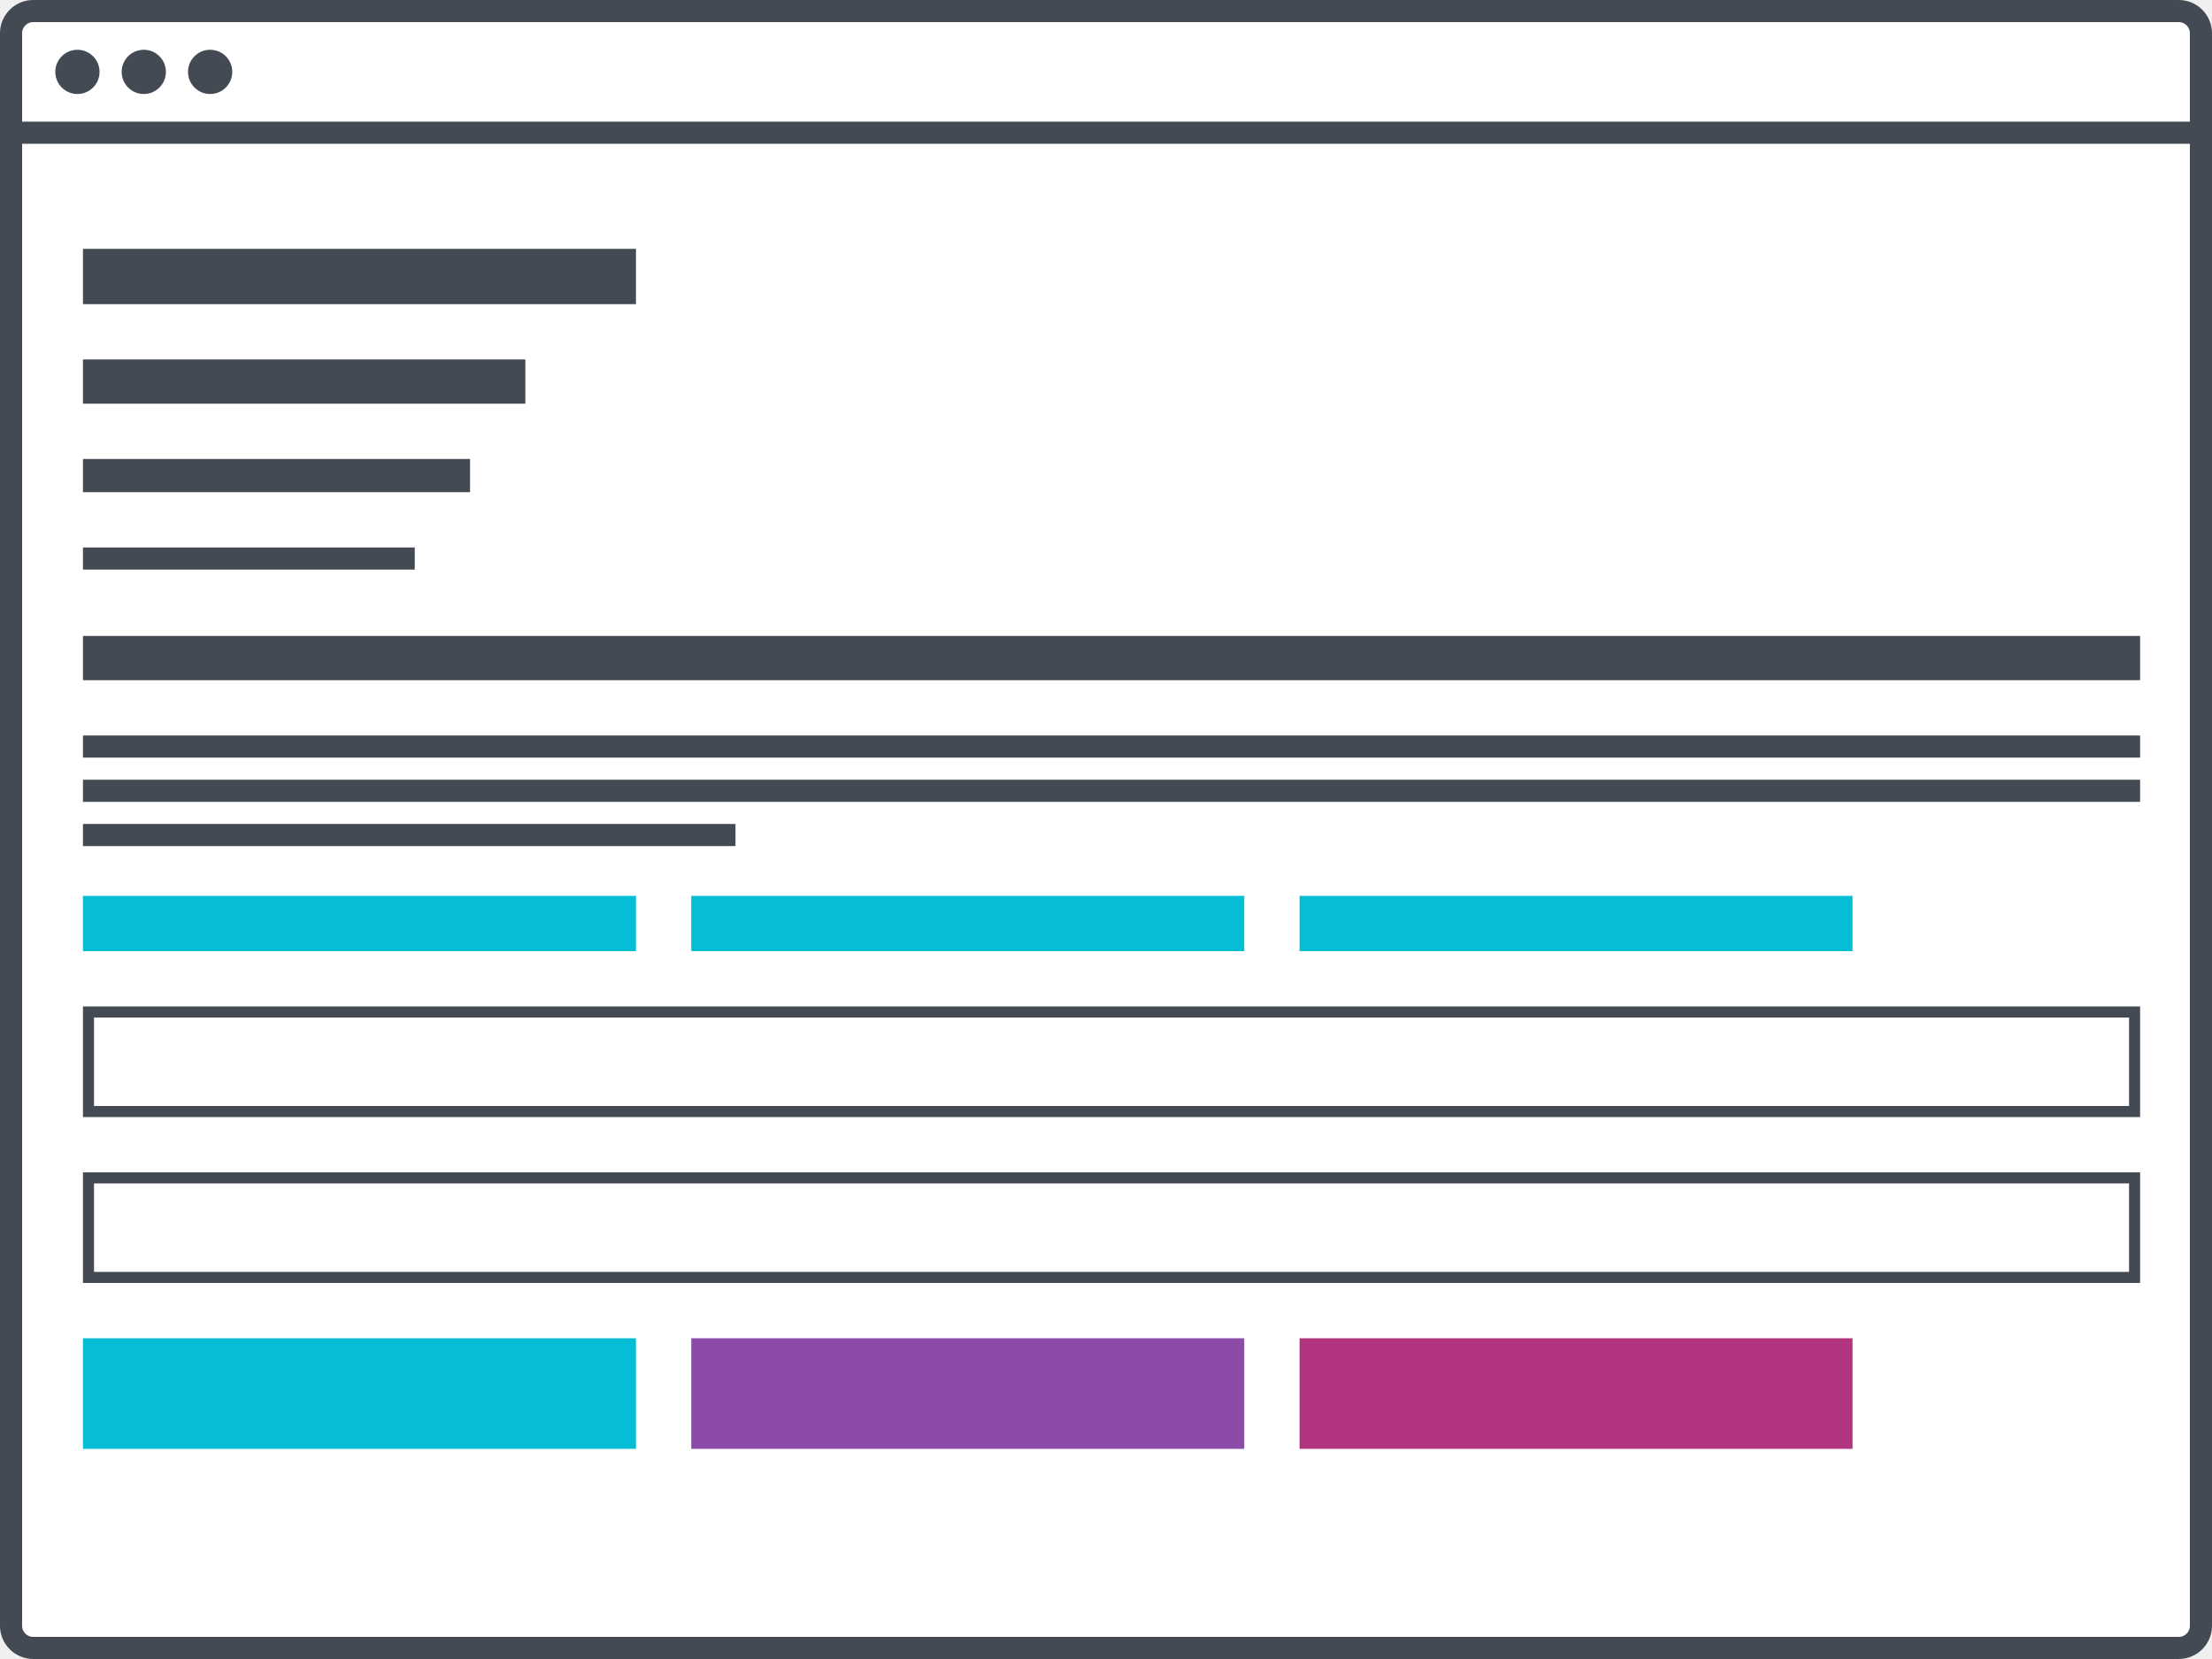
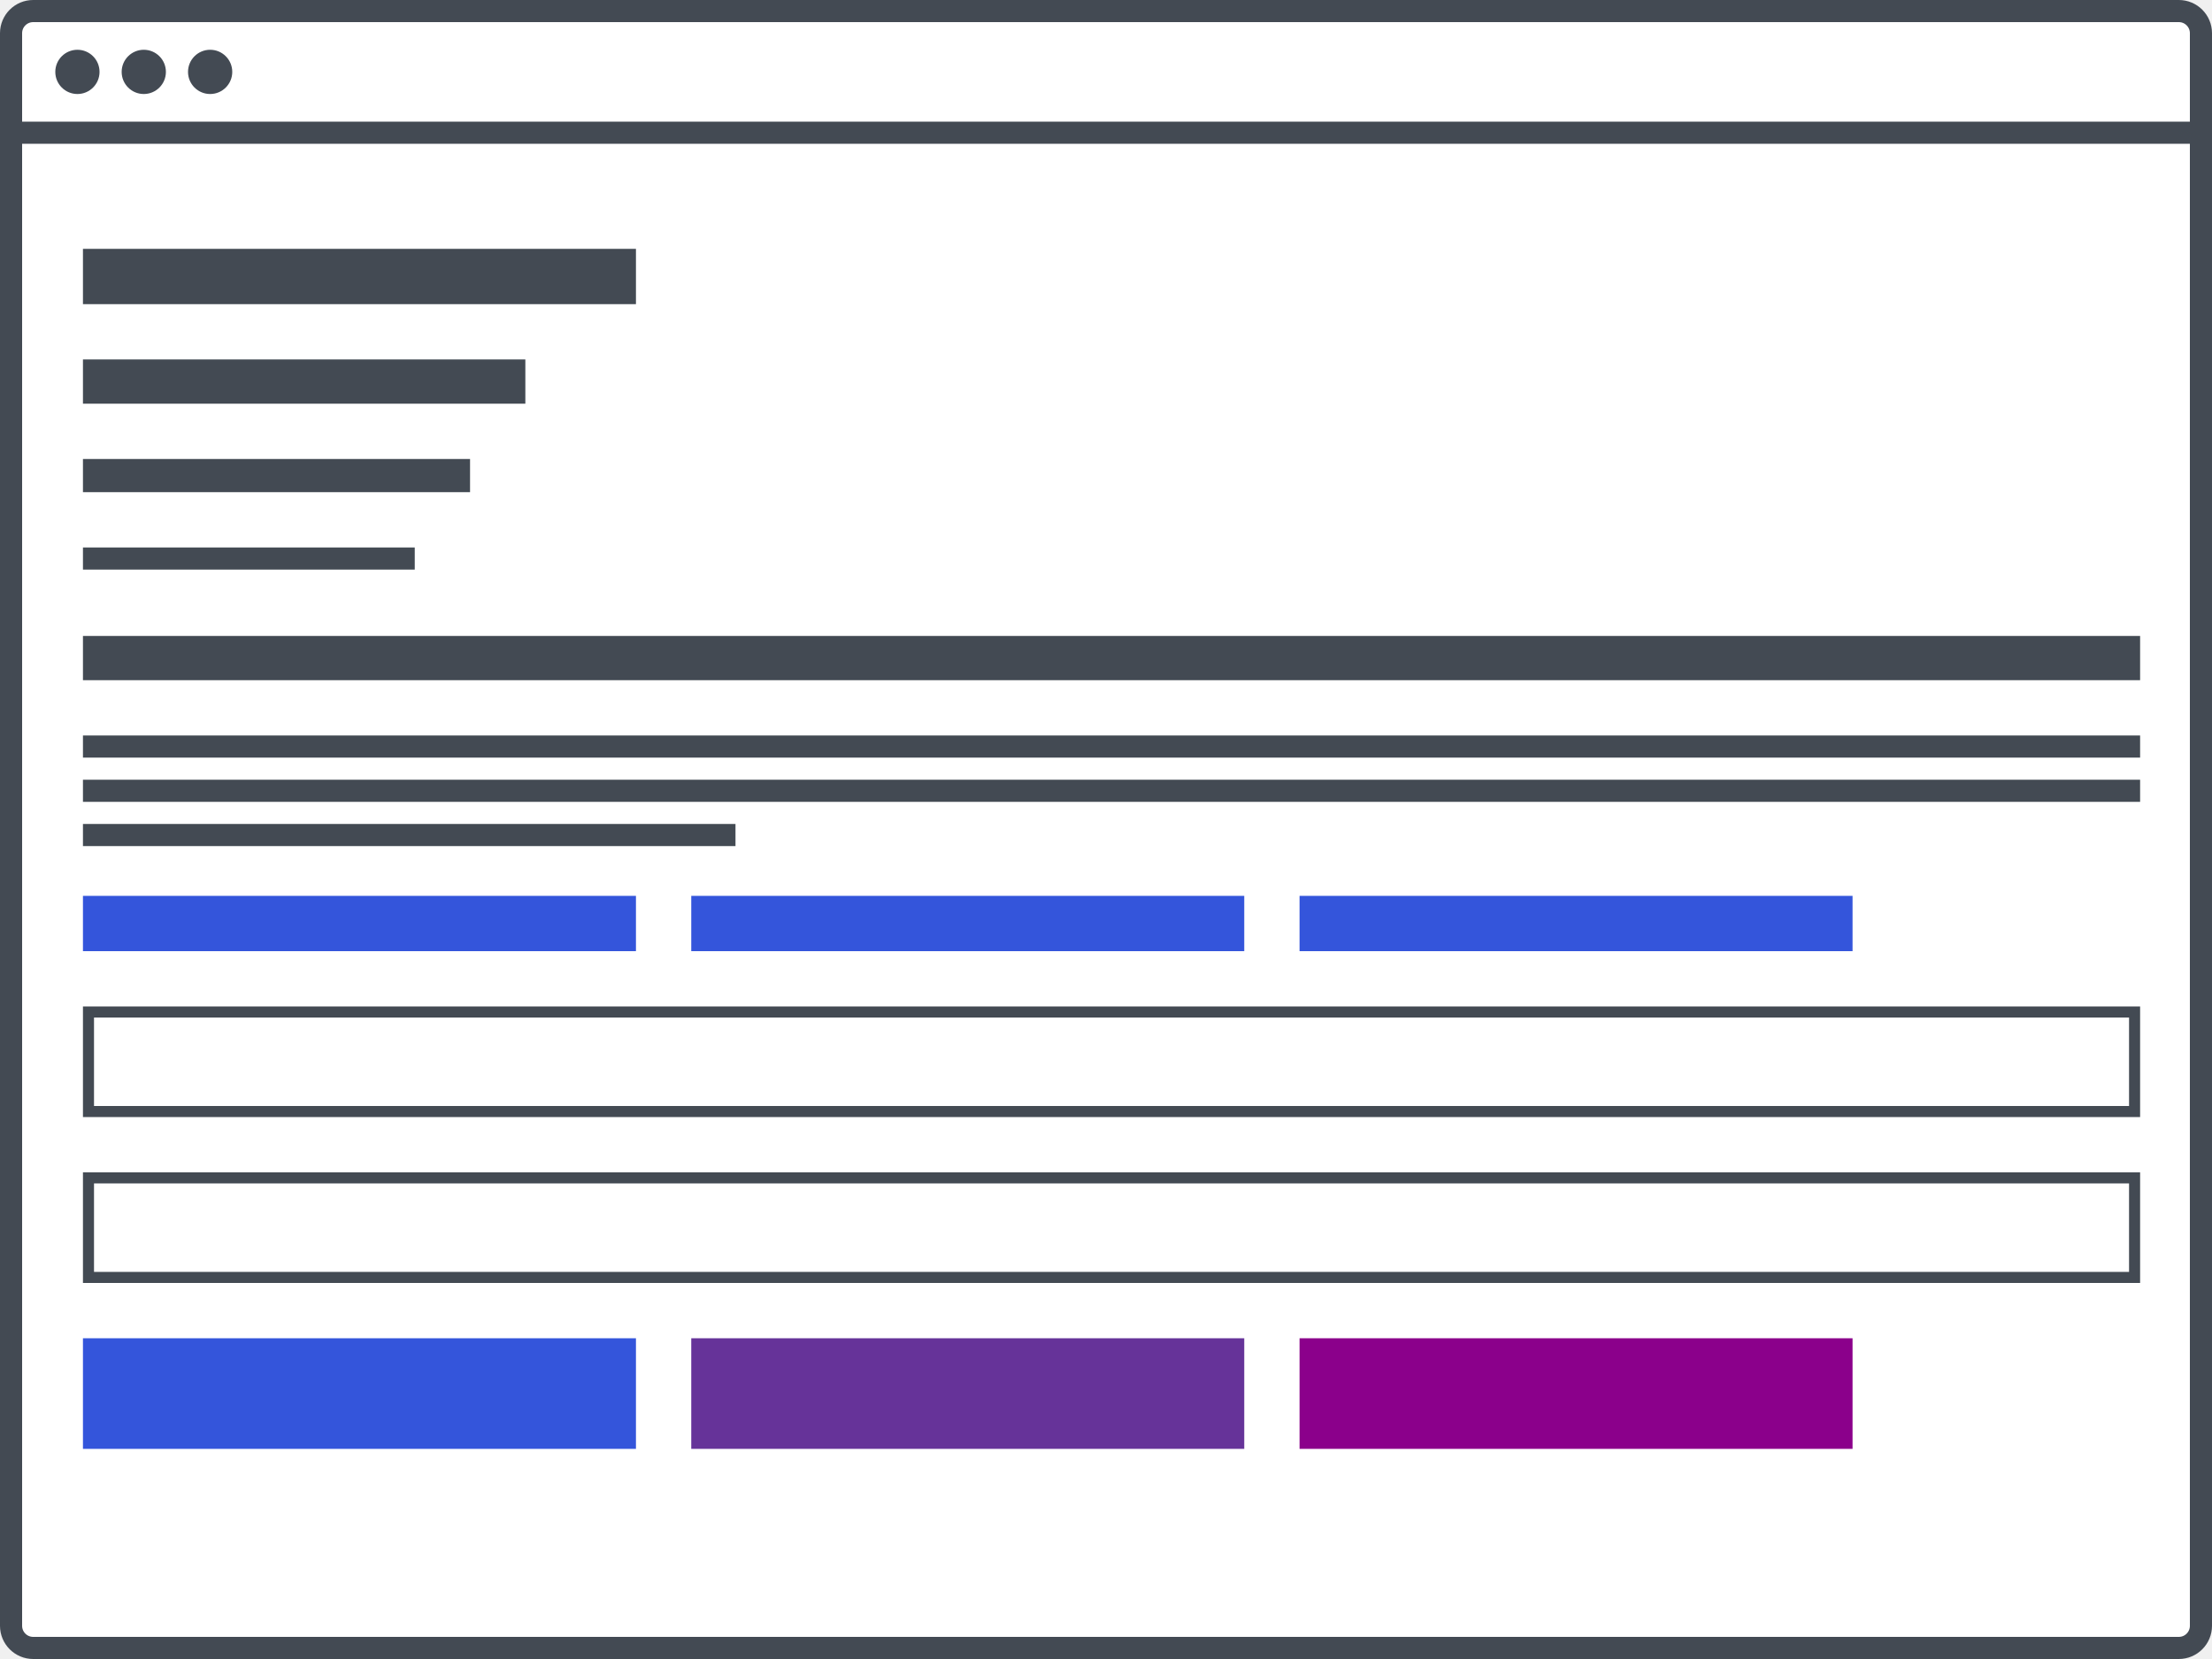
- <svg xmlns="http://www.w3.org/2000/svg" version="1.1" id="Layer_1" x="0px" y="0px" width="400px" height="300px" viewBox="-311 151 400 300" enable-background="new -311 151 400 300" xml:space="preserve">
-   <g>
-     <path fill="#FFFFFF" stroke="#434A53" stroke-width="4" stroke-miterlimit="10" d="M83,449h-388c-2.2,0-4-1.8-4-4V157   c0-2.2,1.8-4,4-4H83c2.2,0,4,1.8,4,4v288C87,447.2,85.2,449,83,449z" />
-     <circle fill="#434A53" cx="-297" cy="164" r="4" />
-     <circle fill="#434A53" cx="-285" cy="164" r="4" />
-     <circle fill="#434A53" cx="-273" cy="164" r="4" />
-     <line fill="none" stroke="#434A53" stroke-width="4" stroke-miterlimit="10" x1="-309" y1="175" x2="87" y2="175" />
-   </g>
-   <rect x="-296" y="313" fill="#05BED5" width="100" height="10" />
-   <rect x="-296" y="393" fill="#05BED5" width="100" height="20" />
-   <rect x="-296" y="196" fill="#434A53" width="100" height="10" />
-   <rect x="-296" y="216" fill="#434A53" width="80" height="8" />
-   <rect x="-296" y="234" fill="#434A53" width="70" height="6" />
-   <rect x="-296" y="250" fill="#434A53" width="60" height="4" />
-   <rect x="-296" y="284" fill="#434A53" width="372" height="4" />
-   <rect x="-296" y="292" fill="#434A53" width="372" height="4" />
-   <rect x="-296" y="266" fill="#434A53" width="372" height="8" />
-   <rect x="-186" y="313" fill="#05BED5" width="100" height="10" />
-   <rect x="-76" y="313" fill="#05BED5" width="100" height="10" />
-   <rect x="-186" y="393" fill="#8C4BA9" width="100" height="20" />
-   <rect x="-76" y="393" fill="#B2347E" width="100" height="20" />
-   <g>
-     <rect x="-295" y="334" fill="#FFFFFF" width="370" height="18" />
-     <path fill="#434A53" d="M74,335v16h-368v-16H74 M76,333h-372v20H76V333L76,333z" />
-   </g>
-   <g>
-     <rect x="-295" y="364" fill="#FFFFFF" width="370" height="18" />
-     <path fill="#434A53" d="M74,365v16h-368v-16H74 M76,363h-372v20H76V363L76,363z" />
-   </g>
-   <rect x="-296" y="300" fill="#434A53" width="118" height="4" />
+ <svg xmlns="http://www.w3.org/2000/svg" width="400" height="300" viewBox="0 0 400 300">
+   <path d="M394,298H6a4,4,0,0,1-4-4V6A4,4,0,0,1,6,2H394a4,4,0,0,1,4,4V294A4,4,0,0,1,394,298Z" fill="#fff" stroke="#434a53" stroke-miterlimit="10" stroke-width="4" />
+   <circle cx="14" cy="13" r="4" fill="#434a53" />
+   <circle cx="26" cy="13" r="4" fill="#434a53" />
+   <circle cx="38" cy="13" r="4" fill="#434a53" />
+   <line x1="2" y1="24" x2="398" y2="24" fill="none" stroke="#434a53" stroke-miterlimit="10" stroke-width="4" />
+   <rect x="15" y="162" width="100" height="10" fill="#3455db" />
+   <rect x="15" y="242" width="100" height="20" fill="#3455db" />
+   <rect x="15" y="45" width="100" height="10" fill="#434a53" />
+   <rect x="15" y="65" width="80" height="8" fill="#434a53" />
+   <rect x="15" y="83" width="70" height="6" fill="#434a53" />
+   <rect x="15" y="99" width="60" height="4" fill="#434a53" />
+   <rect x="15" y="133" width="372" height="4" fill="#434a53" />
+   <rect x="15" y="141" width="372" height="4" fill="#434a53" />
+   <rect x="15" y="115" width="372" height="8" fill="#434a53" />
+   <rect x="125" y="162" width="100" height="10" fill="#3455db" />
+   <rect x="235" y="162" width="100" height="10" fill="#3455db" />
+   <rect x="125" y="242" width="100" height="20" fill="#639" />
+   <rect x="235" y="242" width="100" height="20" fill="#8b008b" />
+   <rect x="16" y="183" width="370" height="18" fill="#fff" />
+   <path d="M385,184v16H17V184H385m2-2H15v20H387V182h0Z" fill="#434a53" />
+   <rect x="16" y="213" width="370" height="18" fill="#fff" />
+   <path d="M385,214v16H17V214H385m2-2H15v20H387V212h0Z" fill="#434a53" />
+   <rect x="15" y="149" width="118" height="4" fill="#434a53" />
</svg>
